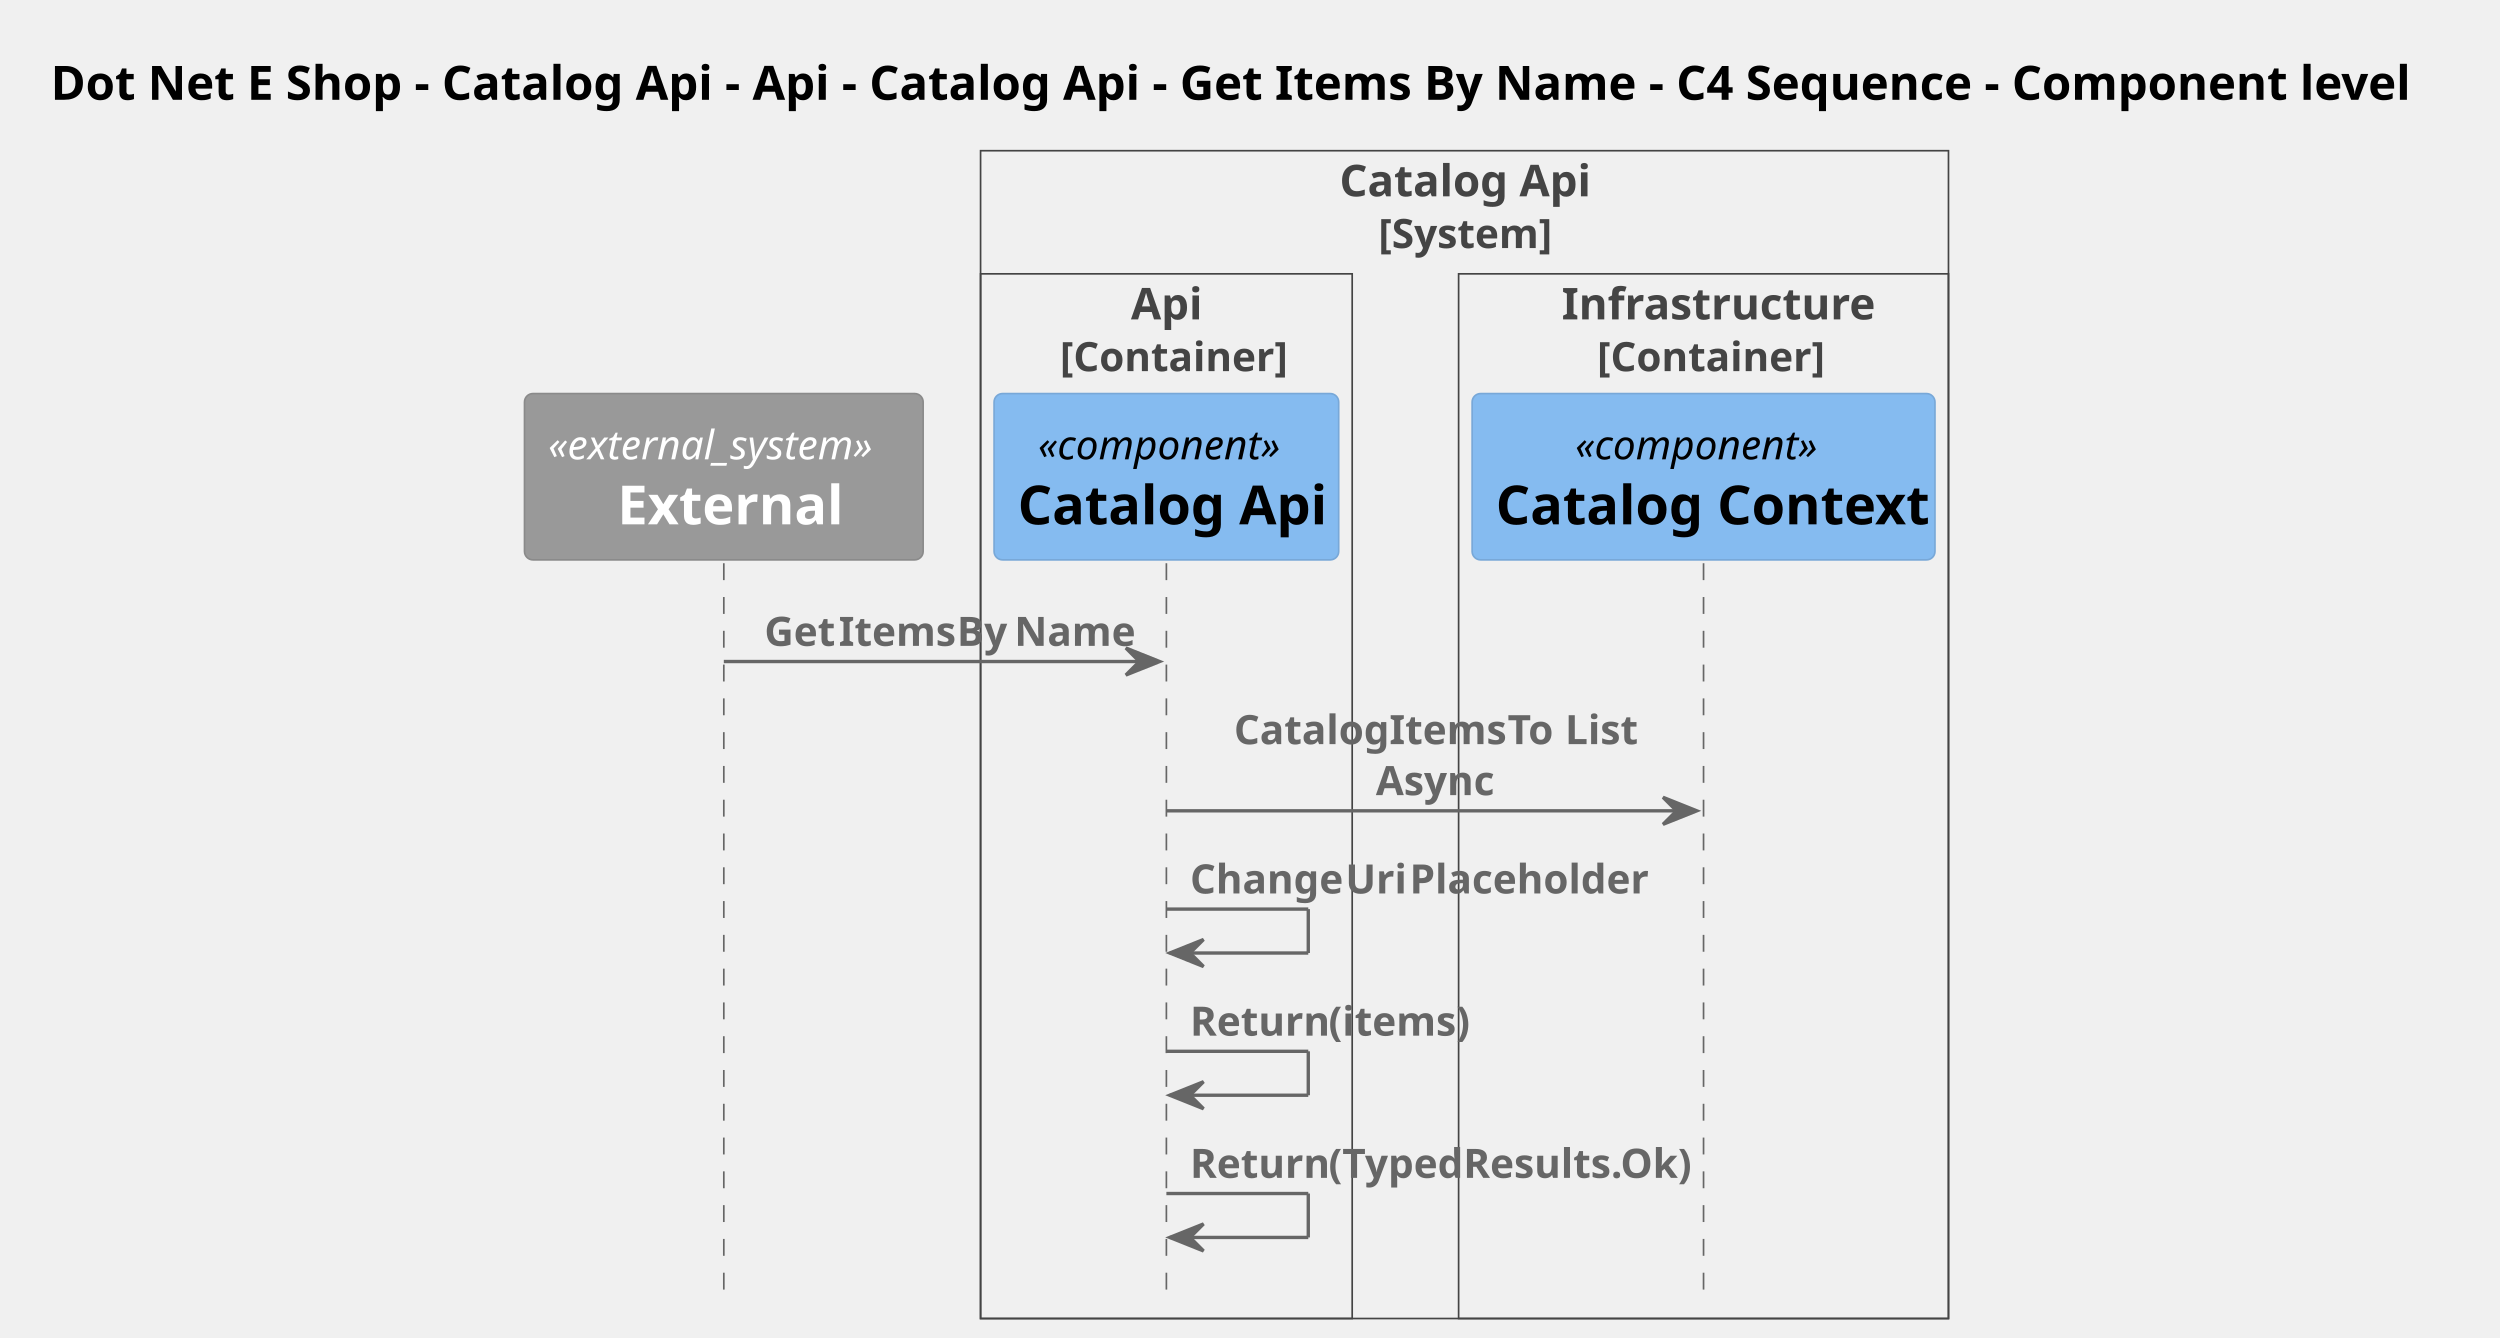
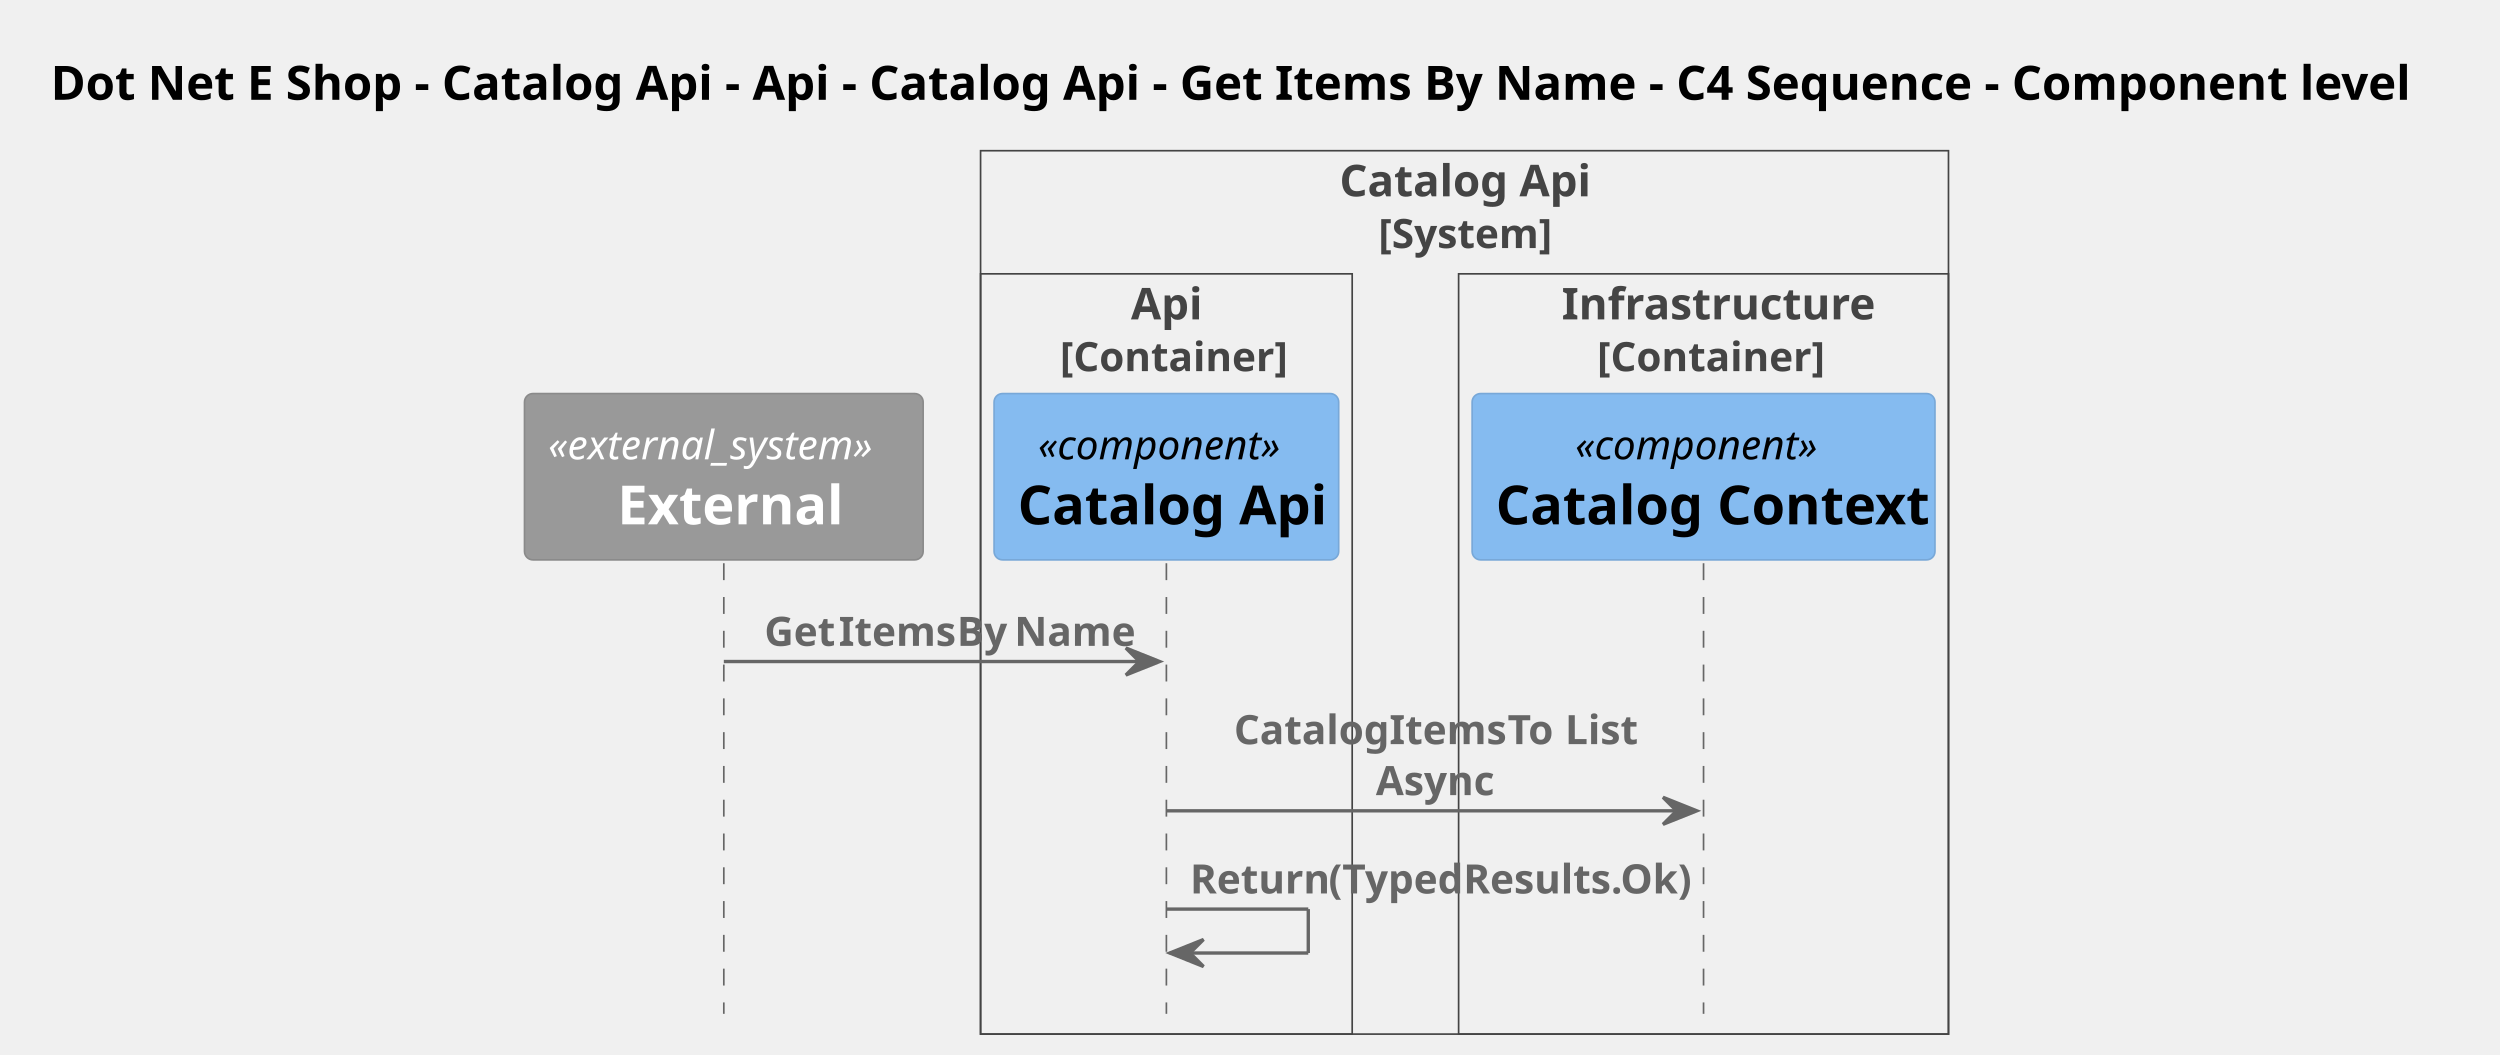
- <svg xmlns="http://www.w3.org/2000/svg" contentStyleType="text/css" height="396px" preserveAspectRatio="none" style="width:740px;height:396px;background:#FFFFFF;" version="1.1" viewBox="0 0 740 396" width="740px" zoomAndPan="magnify">
+ <svg xmlns="http://www.w3.org/2000/svg" contentStyleType="text/css" height="312px" preserveAspectRatio="none" style="width:740px;height:312px;background:#FFFFFF;" version="1.1" viewBox="0 0 740 312" width="740px" zoomAndPan="magnify">
  <defs />
  <g>
-     <rect fill="none" height="345.672" style="stroke:#444444;stroke-width:0.5;" width="286.5" x="290.25" y="44.609" />
+     <rect fill="none" height="261.484" style="stroke:#444444;stroke-width:0.5;" width="286.5" x="290.25" y="44.609" />
    <text fill="#444444" font-family="sans-serif" font-size="13" font-weight="bold" lengthAdjust="spacing" textLength="74" x="396.5" y="58.105">Catalog Api</text>
    <text fill="#444444" font-family="sans-serif" font-size="12" font-weight="bold" lengthAdjust="spacing" textLength="51" x="408" y="73.418">[System]</text>
-     <rect fill="none" height="309.227" style="stroke:#444444;stroke-width:0.5;" width="110" x="290.25" y="81.055" />
+     <rect fill="none" height="225.039" style="stroke:#444444;stroke-width:0.5;" width="110" x="290.25" y="81.055" />
    <text fill="#444444" font-family="sans-serif" font-size="13" font-weight="bold" lengthAdjust="spacing" textLength="21" x="334.75" y="94.55">Api</text>
    <text fill="#444444" font-family="sans-serif" font-size="12" font-weight="bold" lengthAdjust="spacing" textLength="63" x="313.75" y="109.863">[Container]</text>
-     <rect fill="none" height="309.227" style="stroke:#444444;stroke-width:0.5;" width="145" x="431.75" y="81.055" />
+     <rect fill="none" height="225.039" style="stroke:#444444;stroke-width:0.5;" width="145" x="431.75" y="81.055" />
    <text fill="#444444" font-family="sans-serif" font-size="13" font-weight="bold" lengthAdjust="spacing" textLength="84" x="462.25" y="94.55">Infrastructure</text>
    <text fill="#444444" font-family="sans-serif" font-size="12" font-weight="bold" lengthAdjust="spacing" textLength="63" x="472.75" y="109.863">[Container]</text>
    <text fill="#000000" font-family="sans-serif" font-size="14" font-weight="bold" lengthAdjust="spacing" textLength="707" x="15" y="29.533">Dot Net E Shop - Catalog Api - Api - Catalog Api - Get Items By Name - C4 Sequence - Component level</text>
-     <line style="stroke:#666666;stroke-width:0.5;stroke-dasharray:5.0,5.0;" x1="214.25" x2="214.25" y1="166.719" y2="384.281" />
-     <line style="stroke:#666666;stroke-width:0.5;stroke-dasharray:5.0,5.0;" x1="345.25" x2="345.25" y1="166.719" y2="384.281" />
-     <line style="stroke:#666666;stroke-width:0.5;stroke-dasharray:5.0,5.0;" x1="504.25" x2="504.25" y1="166.719" y2="384.281" />
+     <line style="stroke:#666666;stroke-width:0.5;stroke-dasharray:5.0,5.0;" x1="214.25" x2="214.25" y1="166.719" y2="300.094" />
+     <line style="stroke:#666666;stroke-width:0.5;stroke-dasharray:5.0,5.0;" x1="345.25" x2="345.25" y1="166.719" y2="300.094" />
+     <line style="stroke:#666666;stroke-width:0.5;stroke-dasharray:5.0,5.0;" x1="504.25" x2="504.25" y1="166.719" y2="300.094" />
    <rect fill="#999999" height="49.219" rx="2.5" ry="2.5" style="stroke:#8A8A8A;stroke-width:0.5;" width="118" x="155.25" y="116.5" />
    <text fill="#FFFFFF" font-family="sans-serif" font-size="12" font-style="italic" lengthAdjust="spacing" textLength="104" x="162.25" y="135.957">«external_system»</text>
    <text fill="#FFFFFF" font-family="sans-serif" font-size="16" font-weight="bold" lengthAdjust="spacing" textLength="63" x="182.75" y="155.203">External</text>
    <rect fill="#85BBF0" height="49.219" rx="2.5" ry="2.5" style="stroke:#78A8D8;stroke-width:0.5;" width="102" x="294.25" y="116.5" />
    <text fill="#000000" font-family="sans-serif" font-size="12" font-style="italic" lengthAdjust="spacing" textLength="76" x="307.25" y="135.957">«component»</text>
    <text fill="#000000" font-family="sans-serif" font-size="16" font-weight="bold" lengthAdjust="spacing" textLength="88" x="301.25" y="155.203">Catalog Api</text>
    <rect fill="#85BBF0" height="49.219" rx="2.5" ry="2.5" style="stroke:#78A8D8;stroke-width:0.5;" width="137" x="435.75" y="116.5" />
    <text fill="#000000" font-family="sans-serif" font-size="12" font-style="italic" lengthAdjust="spacing" textLength="76" x="466.25" y="135.957">«component»</text>
    <text fill="#000000" font-family="sans-serif" font-size="16" font-weight="bold" lengthAdjust="spacing" textLength="123" x="442.75" y="155.203">Catalog Context</text>
    <polygon fill="#666666" points="333.25,191.812,343.25,195.812,333.25,199.812,337.25,195.812" style="stroke:#666666;stroke-width:1.0;" />
    <line style="stroke:#666666;stroke-width:1.0;" x1="214.25" x2="339.25" y1="195.812" y2="195.812" />
    <text fill="#666666" font-family="sans-serif" font-size="12" font-weight="bold" lengthAdjust="spacing" textLength="19" x="226.25" y="191.176">Get</text>
    <text fill="#666666" font-family="sans-serif" font-size="12" font-weight="bold" lengthAdjust="spacing" textLength="3" x="245.25" y="191.176"> </text>
    <text fill="#666666" font-family="sans-serif" font-size="12" font-weight="bold" lengthAdjust="spacing" textLength="32" x="248.25" y="191.176">Items</text>
    <text fill="#666666" font-family="sans-serif" font-size="12" font-weight="bold" lengthAdjust="spacing" textLength="3" x="280.25" y="191.176"> </text>
    <text fill="#666666" font-family="sans-serif" font-size="12" font-weight="bold" lengthAdjust="spacing" textLength="14" x="283.25" y="191.176">By</text>
    <text fill="#666666" font-family="sans-serif" font-size="12" font-weight="bold" lengthAdjust="spacing" textLength="3" x="297.25" y="191.176"> </text>
    <text fill="#666666" font-family="sans-serif" font-size="12" font-weight="bold" lengthAdjust="spacing" textLength="33" x="300.25" y="191.176">Name</text>
    <polygon fill="#666666" points="492.25,236,502.25,240,492.25,244,496.25,240" style="stroke:#666666;stroke-width:1.0;" />
    <line style="stroke:#666666;stroke-width:1.0;" x1="345.25" x2="498.25" y1="240" y2="240" />
    <text fill="#666666" font-family="sans-serif" font-size="12" font-weight="bold" lengthAdjust="spacing" textLength="43" x="365.25" y="220.269">Catalog</text>
    <text fill="#666666" font-family="sans-serif" font-size="12" font-weight="bold" lengthAdjust="spacing" textLength="3" x="408.25" y="220.269"> </text>
    <text fill="#666666" font-family="sans-serif" font-size="12" font-weight="bold" lengthAdjust="spacing" textLength="32" x="411.25" y="220.269">Items</text>
    <text fill="#666666" font-family="sans-serif" font-size="12" font-weight="bold" lengthAdjust="spacing" textLength="3" x="443.25" y="220.269"> </text>
    <text fill="#666666" font-family="sans-serif" font-size="12" font-weight="bold" lengthAdjust="spacing" textLength="14" x="446.25" y="220.269">To</text>
    <text fill="#666666" font-family="sans-serif" font-size="12" font-weight="bold" lengthAdjust="spacing" textLength="3" x="460.25" y="220.269"> </text>
    <text fill="#666666" font-family="sans-serif" font-size="12" font-weight="bold" lengthAdjust="spacing" textLength="21" x="463.25" y="220.269">List</text>
    <text fill="#666666" font-family="sans-serif" font-size="12" font-weight="bold" lengthAdjust="spacing" textLength="35" x="407.25" y="235.363">Async</text>
    <line style="stroke:#666666;stroke-width:1.0;" x1="345.25" x2="387.25" y1="269.094" y2="269.094" />
    <line style="stroke:#666666;stroke-width:1.0;" x1="387.25" x2="387.25" y1="269.094" y2="282.094" />
    <line style="stroke:#666666;stroke-width:1.0;" x1="346.25" x2="387.25" y1="282.094" y2="282.094" />
    <polygon fill="#666666" points="356.25,278.094,346.25,282.094,356.25,286.094,352.25,282.094" style="stroke:#666666;stroke-width:1.0;" />
-     <text fill="#666666" font-family="sans-serif" font-size="12" font-weight="bold" lengthAdjust="spacing" textLength="43" x="352.25" y="264.457">Change</text>
-     <text fill="#666666" font-family="sans-serif" font-size="12" font-weight="bold" lengthAdjust="spacing" textLength="3" x="395.25" y="264.457"> </text>
-     <text fill="#666666" font-family="sans-serif" font-size="12" font-weight="bold" lengthAdjust="spacing" textLength="16" x="398.25" y="264.457">Uri</text>
-     <text fill="#666666" font-family="sans-serif" font-size="12" font-weight="bold" lengthAdjust="spacing" textLength="3" x="414.25" y="264.457"> </text>
-     <text fill="#666666" font-family="sans-serif" font-size="12" font-weight="bold" lengthAdjust="spacing" textLength="68" x="417.25" y="264.457">Placeholder</text>
-     <line style="stroke:#666666;stroke-width:1.0;" x1="345.25" x2="387.25" y1="311.188" y2="311.188" />
-     <line style="stroke:#666666;stroke-width:1.0;" x1="387.25" x2="387.25" y1="311.188" y2="324.188" />
-     <line style="stroke:#666666;stroke-width:1.0;" x1="346.25" x2="387.25" y1="324.188" y2="324.188" />
-     <polygon fill="#666666" points="356.25,320.188,346.25,324.188,356.25,328.188,352.25,324.188" style="stroke:#666666;stroke-width:1.0;" />
-     <text fill="#666666" font-family="sans-serif" font-size="12" font-weight="bold" lengthAdjust="spacing" textLength="38" x="352.25" y="306.551">Return</text>
-     <text fill="#666666" font-family="sans-serif" font-size="12" font-weight="bold" lengthAdjust="spacing" textLength="3" x="390.25" y="306.551"> </text>
-     <text fill="#666666" font-family="sans-serif" font-size="12" font-weight="bold" lengthAdjust="spacing" textLength="40" x="393.25" y="306.551">(items)</text>
-     <line style="stroke:#666666;stroke-width:1.0;" x1="345.25" x2="387.25" y1="353.281" y2="353.281" />
-     <line style="stroke:#666666;stroke-width:1.0;" x1="387.25" x2="387.25" y1="353.281" y2="366.281" />
-     <line style="stroke:#666666;stroke-width:1.0;" x1="346.25" x2="387.25" y1="366.281" y2="366.281" />
-     <polygon fill="#666666" points="356.25,362.281,346.25,366.281,356.25,370.281,352.25,366.281" style="stroke:#666666;stroke-width:1.0;" />
-     <text fill="#666666" font-family="sans-serif" font-size="12" font-weight="bold" lengthAdjust="spacing" textLength="38" x="352.25" y="348.644">Return</text>
-     <text fill="#666666" font-family="sans-serif" font-size="12" font-weight="bold" lengthAdjust="spacing" textLength="3" x="390.25" y="348.644"> </text>
-     <text fill="#666666" font-family="sans-serif" font-size="12" font-weight="bold" lengthAdjust="spacing" textLength="104" x="393.25" y="348.644">(TypedResults.Ok)</text>
+     <text fill="#666666" font-family="sans-serif" font-size="12" font-weight="bold" lengthAdjust="spacing" textLength="38" x="352.25" y="264.457">Return</text>
+     <text fill="#666666" font-family="sans-serif" font-size="12" font-weight="bold" lengthAdjust="spacing" textLength="3" x="390.25" y="264.457"> </text>
+     <text fill="#666666" font-family="sans-serif" font-size="12" font-weight="bold" lengthAdjust="spacing" textLength="104" x="393.25" y="264.457">(TypedResults.Ok)</text>
  </g>
</svg>
